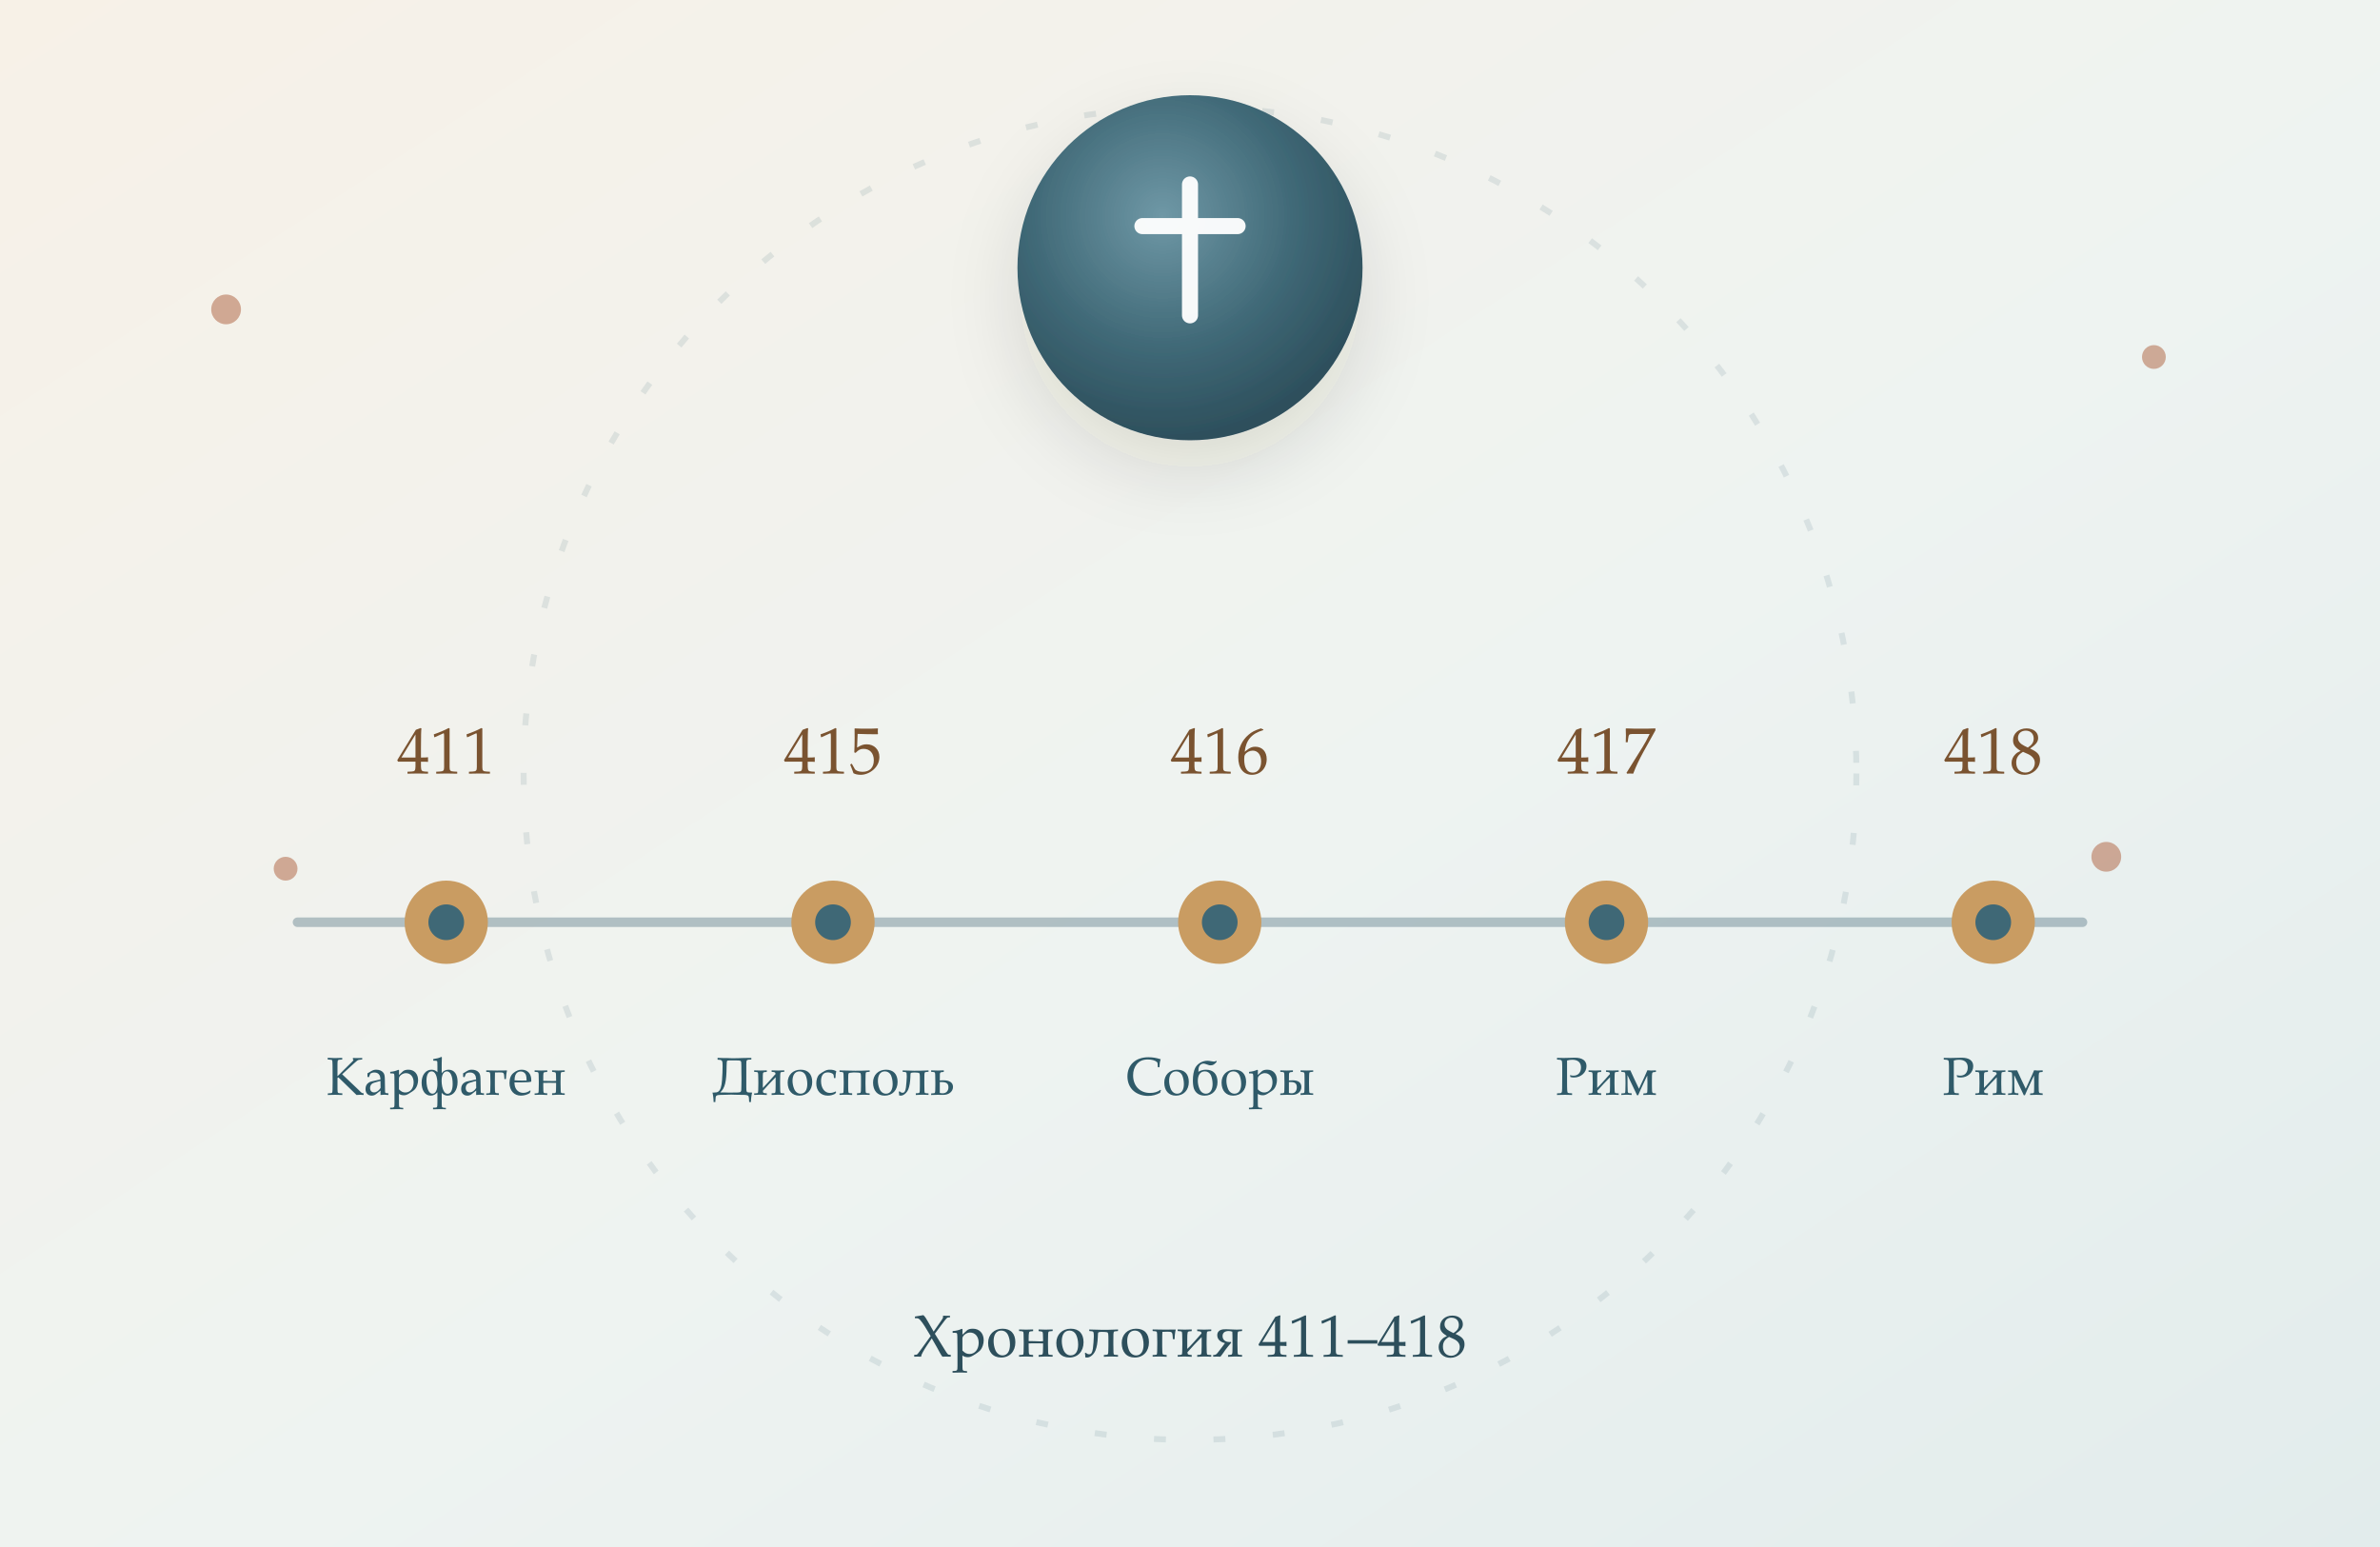
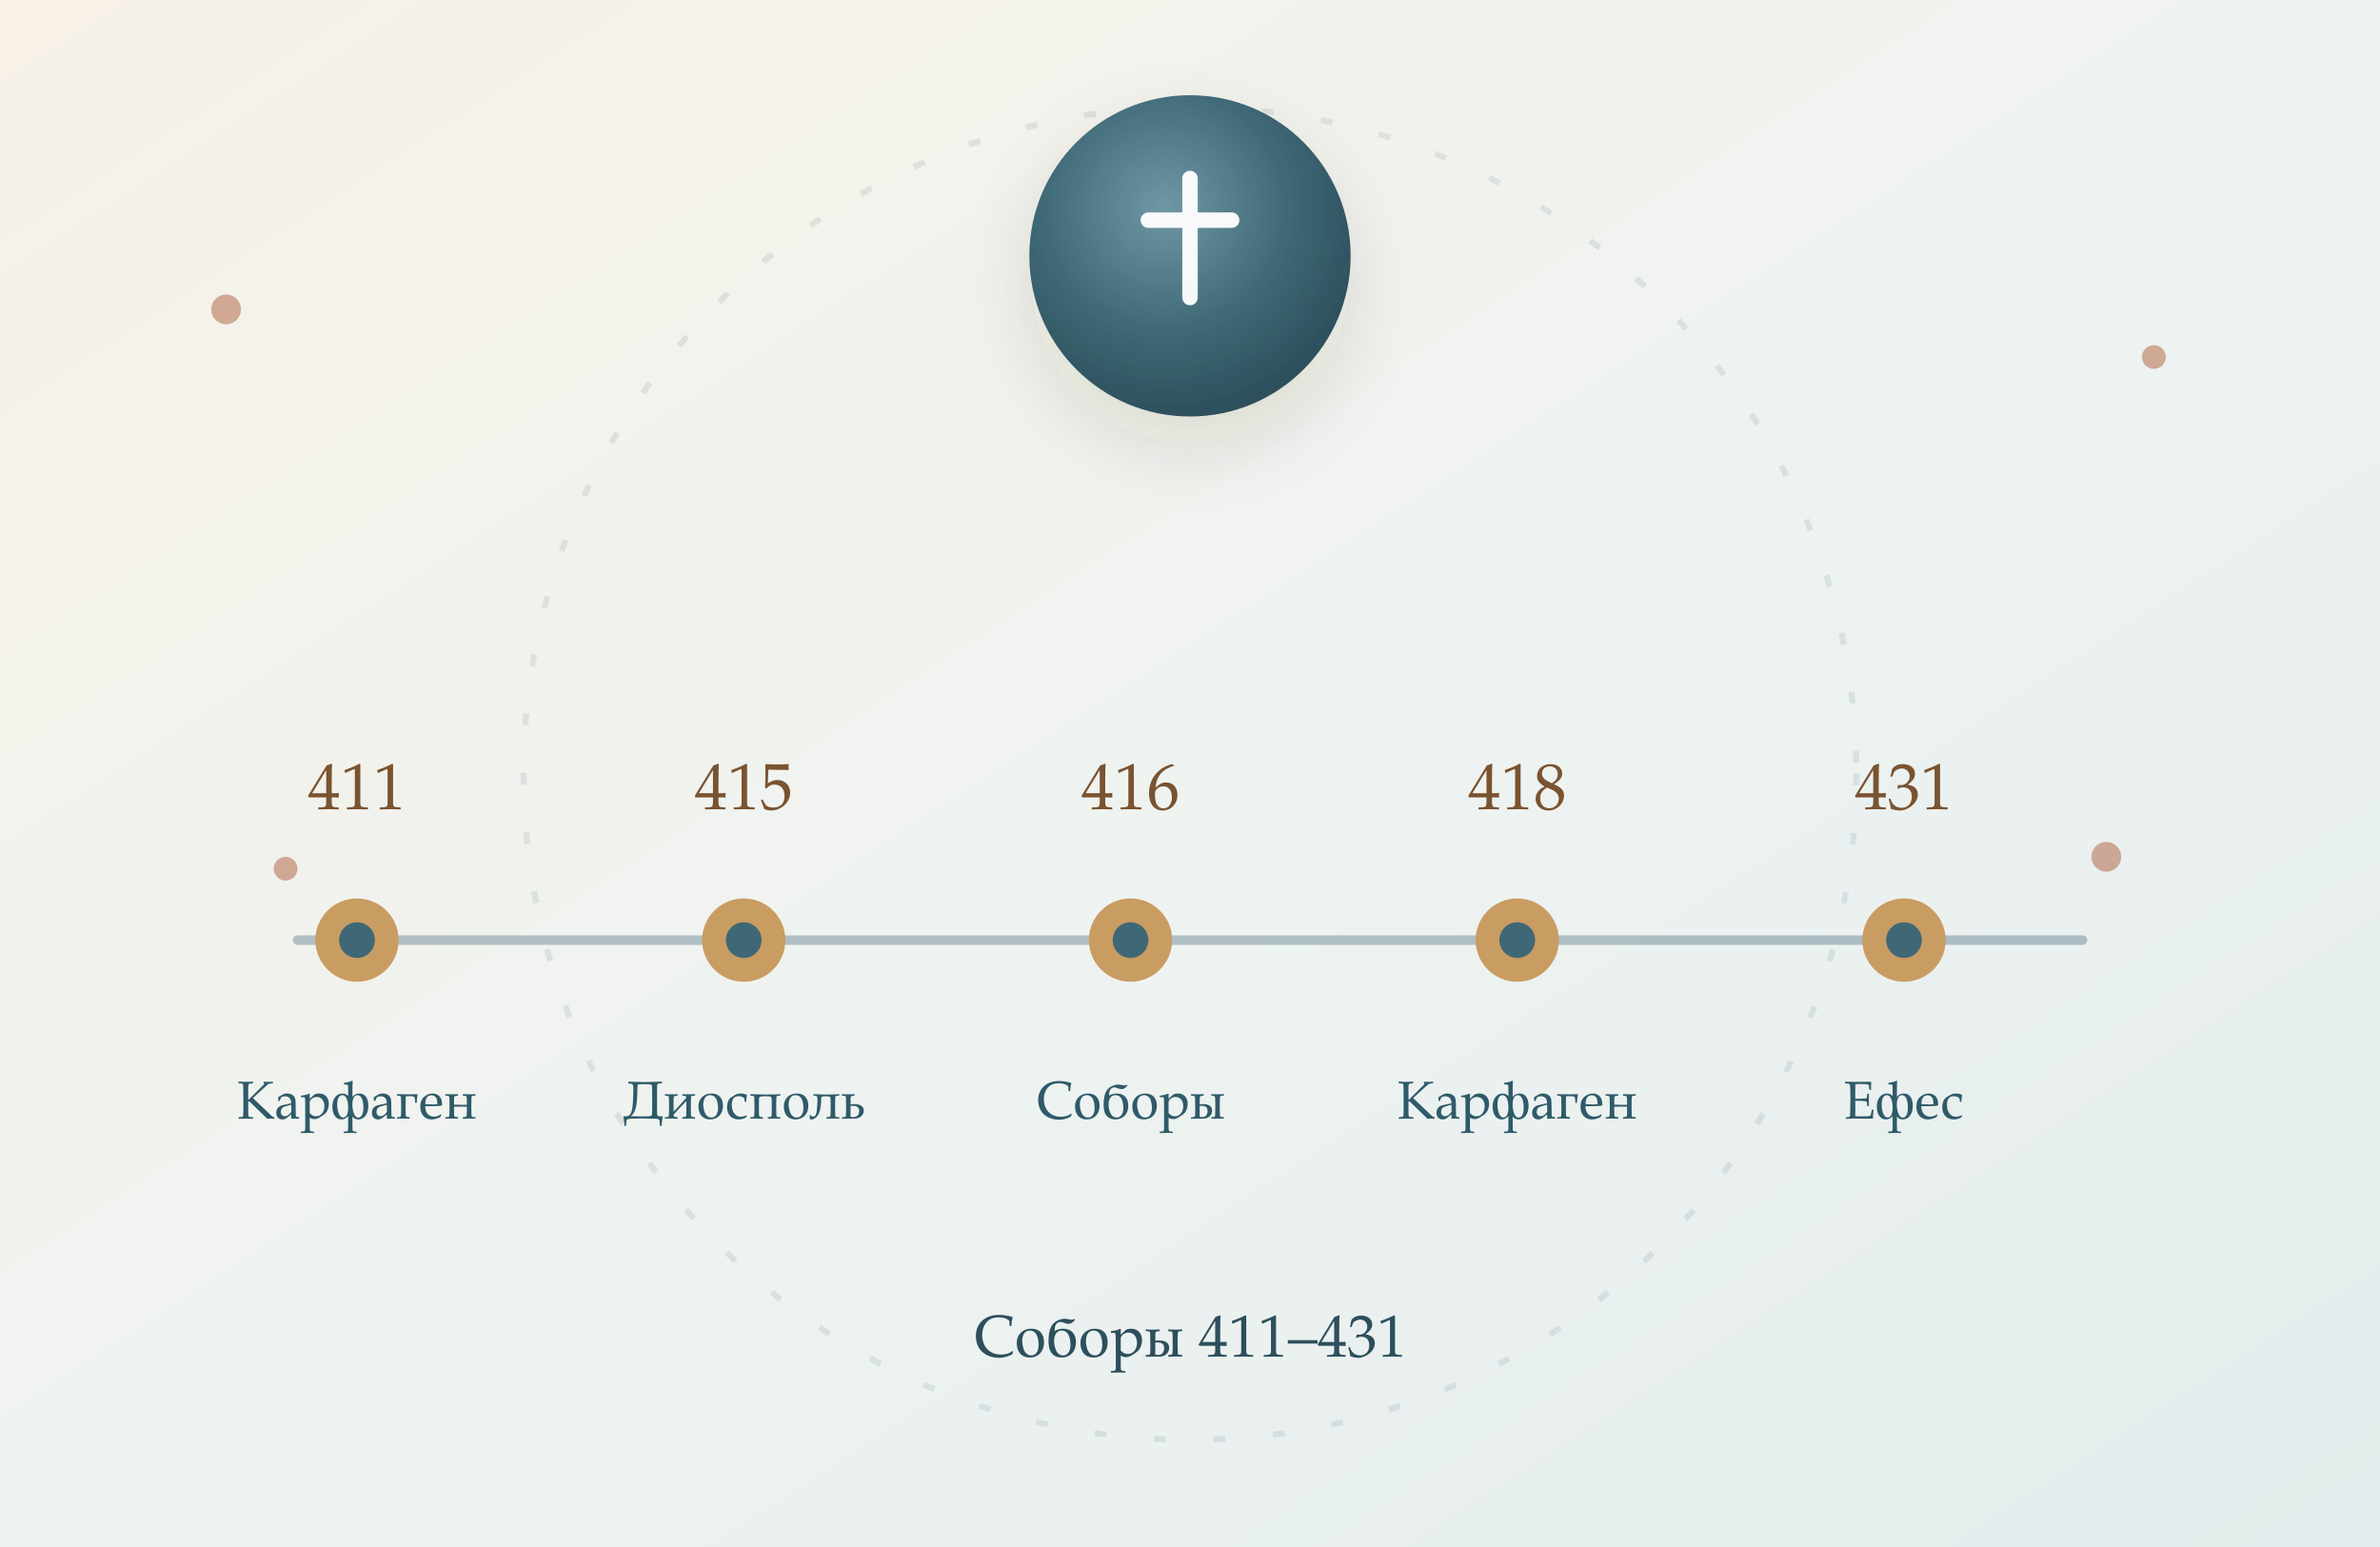
<svg xmlns="http://www.w3.org/2000/svg" viewBox="0 0 400 260" role="img" aria-labelledby="book5-preview-title">
  <defs>
    <linearGradient id="book5-bg" x1="0" y1="0" x2="1" y2="1">
      <stop offset="0%" stop-color="#f7f1e7" />
      <stop offset="55%" stop-color="#eef3f1" />
      <stop offset="100%" stop-color="#e2ecec" />
    </linearGradient>
    <radialGradient id="book5-cross" cx="42%" cy="35%" r="65%">
      <stop offset="0%" stop-color="#6f98a6" />
      <stop offset="60%" stop-color="#3f6876" />
      <stop offset="100%" stop-color="#2d4f5c" />
    </radialGradient>
    <filter id="book5-shadow" x="-30%" y="-30%" width="160%" height="160%">
      <feDropShadow dx="0" dy="5" stdDeviation="6" flood-color="#2b2a28" flood-opacity=".12" />
    </filter>
  </defs>
  <rect width="400" height="260" fill="url(#book5-bg)" />
  <circle cx="200" cy="130" r="112" fill="none" stroke="rgba(58,95,111,.12)" stroke-dasharray="2 8" />
-   <circle cx="200" cy="45" r="29" fill="url(#book5-cross)" filter="url(#book5-shadow)" />
-   <g stroke="#fff" stroke-width="2.7" stroke-linecap="round" opacity=".95">
-     <path d="M200 31v22M192 38h16" />
+   <circle cx="200" cy="43" r="27" fill="url(#book5-cross)" filter="url(#book5-shadow)" />
+   <g stroke="#fff" stroke-width="2.6" stroke-linecap="round" opacity=".95">
+     <path d="M200 30v20M193 37h14" />
  </g>
-   <path d="M50 155h300" stroke="rgba(58,95,111,.35)" stroke-width="1.6" stroke-linecap="round" />
+   <path d="M50 158h300" stroke="rgba(58,95,111,.35)" stroke-width="1.6" stroke-linecap="round" />
  <g fill="#c99c62">
-     <circle cx="75" cy="155" r="7" />
-     <circle cx="140" cy="155" r="7" />
-     <circle cx="205" cy="155" r="7" />
-     <circle cx="270" cy="155" r="7" />
-     <circle cx="335" cy="155" r="7" />
+     <circle cx="60" cy="158" r="7" />
+     <circle cx="125" cy="158" r="7" />
+     <circle cx="190" cy="158" r="7" />
+     <circle cx="255" cy="158" r="7" />
+     <circle cx="320" cy="158" r="7" />
  </g>
  <g fill="#3f6876">
-     <circle cx="75" cy="155" r="3" />
-     <circle cx="140" cy="155" r="3" />
-     <circle cx="205" cy="155" r="3" />
-     <circle cx="270" cy="155" r="3" />
-     <circle cx="335" cy="155" r="3" />
+     <circle cx="60" cy="158" r="3" />
+     <circle cx="125" cy="158" r="3" />
+     <circle cx="190" cy="158" r="3" />
+     <circle cx="255" cy="158" r="3" />
+     <circle cx="320" cy="158" r="3" />
  </g>
  <g font-family="'Palatino Linotype', 'Book Antiqua', Palatino, serif" text-anchor="middle">
-     <text x="75" y="130" font-size="11" fill="#7a5330">411</text>
-     <text x="140" y="130" font-size="11" fill="#7a5330">415</text>
-     <text x="205" y="130" font-size="11" fill="#7a5330">416</text>
-     <text x="270" y="130" font-size="11" fill="#7a5330">417</text>
-     <text x="335" y="130" font-size="11" fill="#7a5330">418</text>
-     <text x="75" y="184" font-size="9" fill="#2f5a69">Карфаген</text>
-     <text x="140" y="184" font-size="9" fill="#2f5a69">Диосполь</text>
-     <text x="205" y="184" font-size="9" fill="#2f5a69">Соборы</text>
-     <text x="270" y="184" font-size="9" fill="#2f5a69">Рим</text>
-     <text x="335" y="184" font-size="9" fill="#2f5a69">Рим</text>
+     <text x="60" y="136" font-size="11" fill="#7a5330">411</text>
+     <text x="125" y="136" font-size="11" fill="#7a5330">415</text>
+     <text x="190" y="136" font-size="11" fill="#7a5330">416</text>
+     <text x="255" y="136" font-size="11" fill="#7a5330">418</text>
+     <text x="320" y="136" font-size="11" fill="#7a5330">431</text>
+     <text x="60" y="188" font-size="9" fill="#2f5a69">Карфаген</text>
+     <text x="125" y="188" font-size="9" fill="#2f5a69">Диосполь</text>
+     <text x="190" y="188" font-size="9" fill="#2f5a69">Соборы</text>
+     <text x="255" y="188" font-size="9" fill="#2f5a69">Карфаген</text>
+     <text x="320" y="188" font-size="9" fill="#2f5a69">Ефес</text>
  </g>
-   <text x="200" y="228" text-anchor="middle" font-family="'Palatino Linotype', 'Book Antiqua', Palatino, serif" font-size="10" fill="#2d4f5c">Хронология 411–418</text>
+   <text x="200" y="228" text-anchor="middle" font-family="'Palatino Linotype', 'Book Antiqua', Palatino, serif" font-size="10" fill="#2d4f5c">Соборы 411–431</text>
  <g fill="#b36b4b" opacity=".55">
    <circle cx="38" cy="52" r="2.5" />
    <circle cx="362" cy="60" r="2" />
    <circle cx="48" cy="146" r="2" />
    <circle cx="354" cy="144" r="2.5" />
  </g>
</svg>
